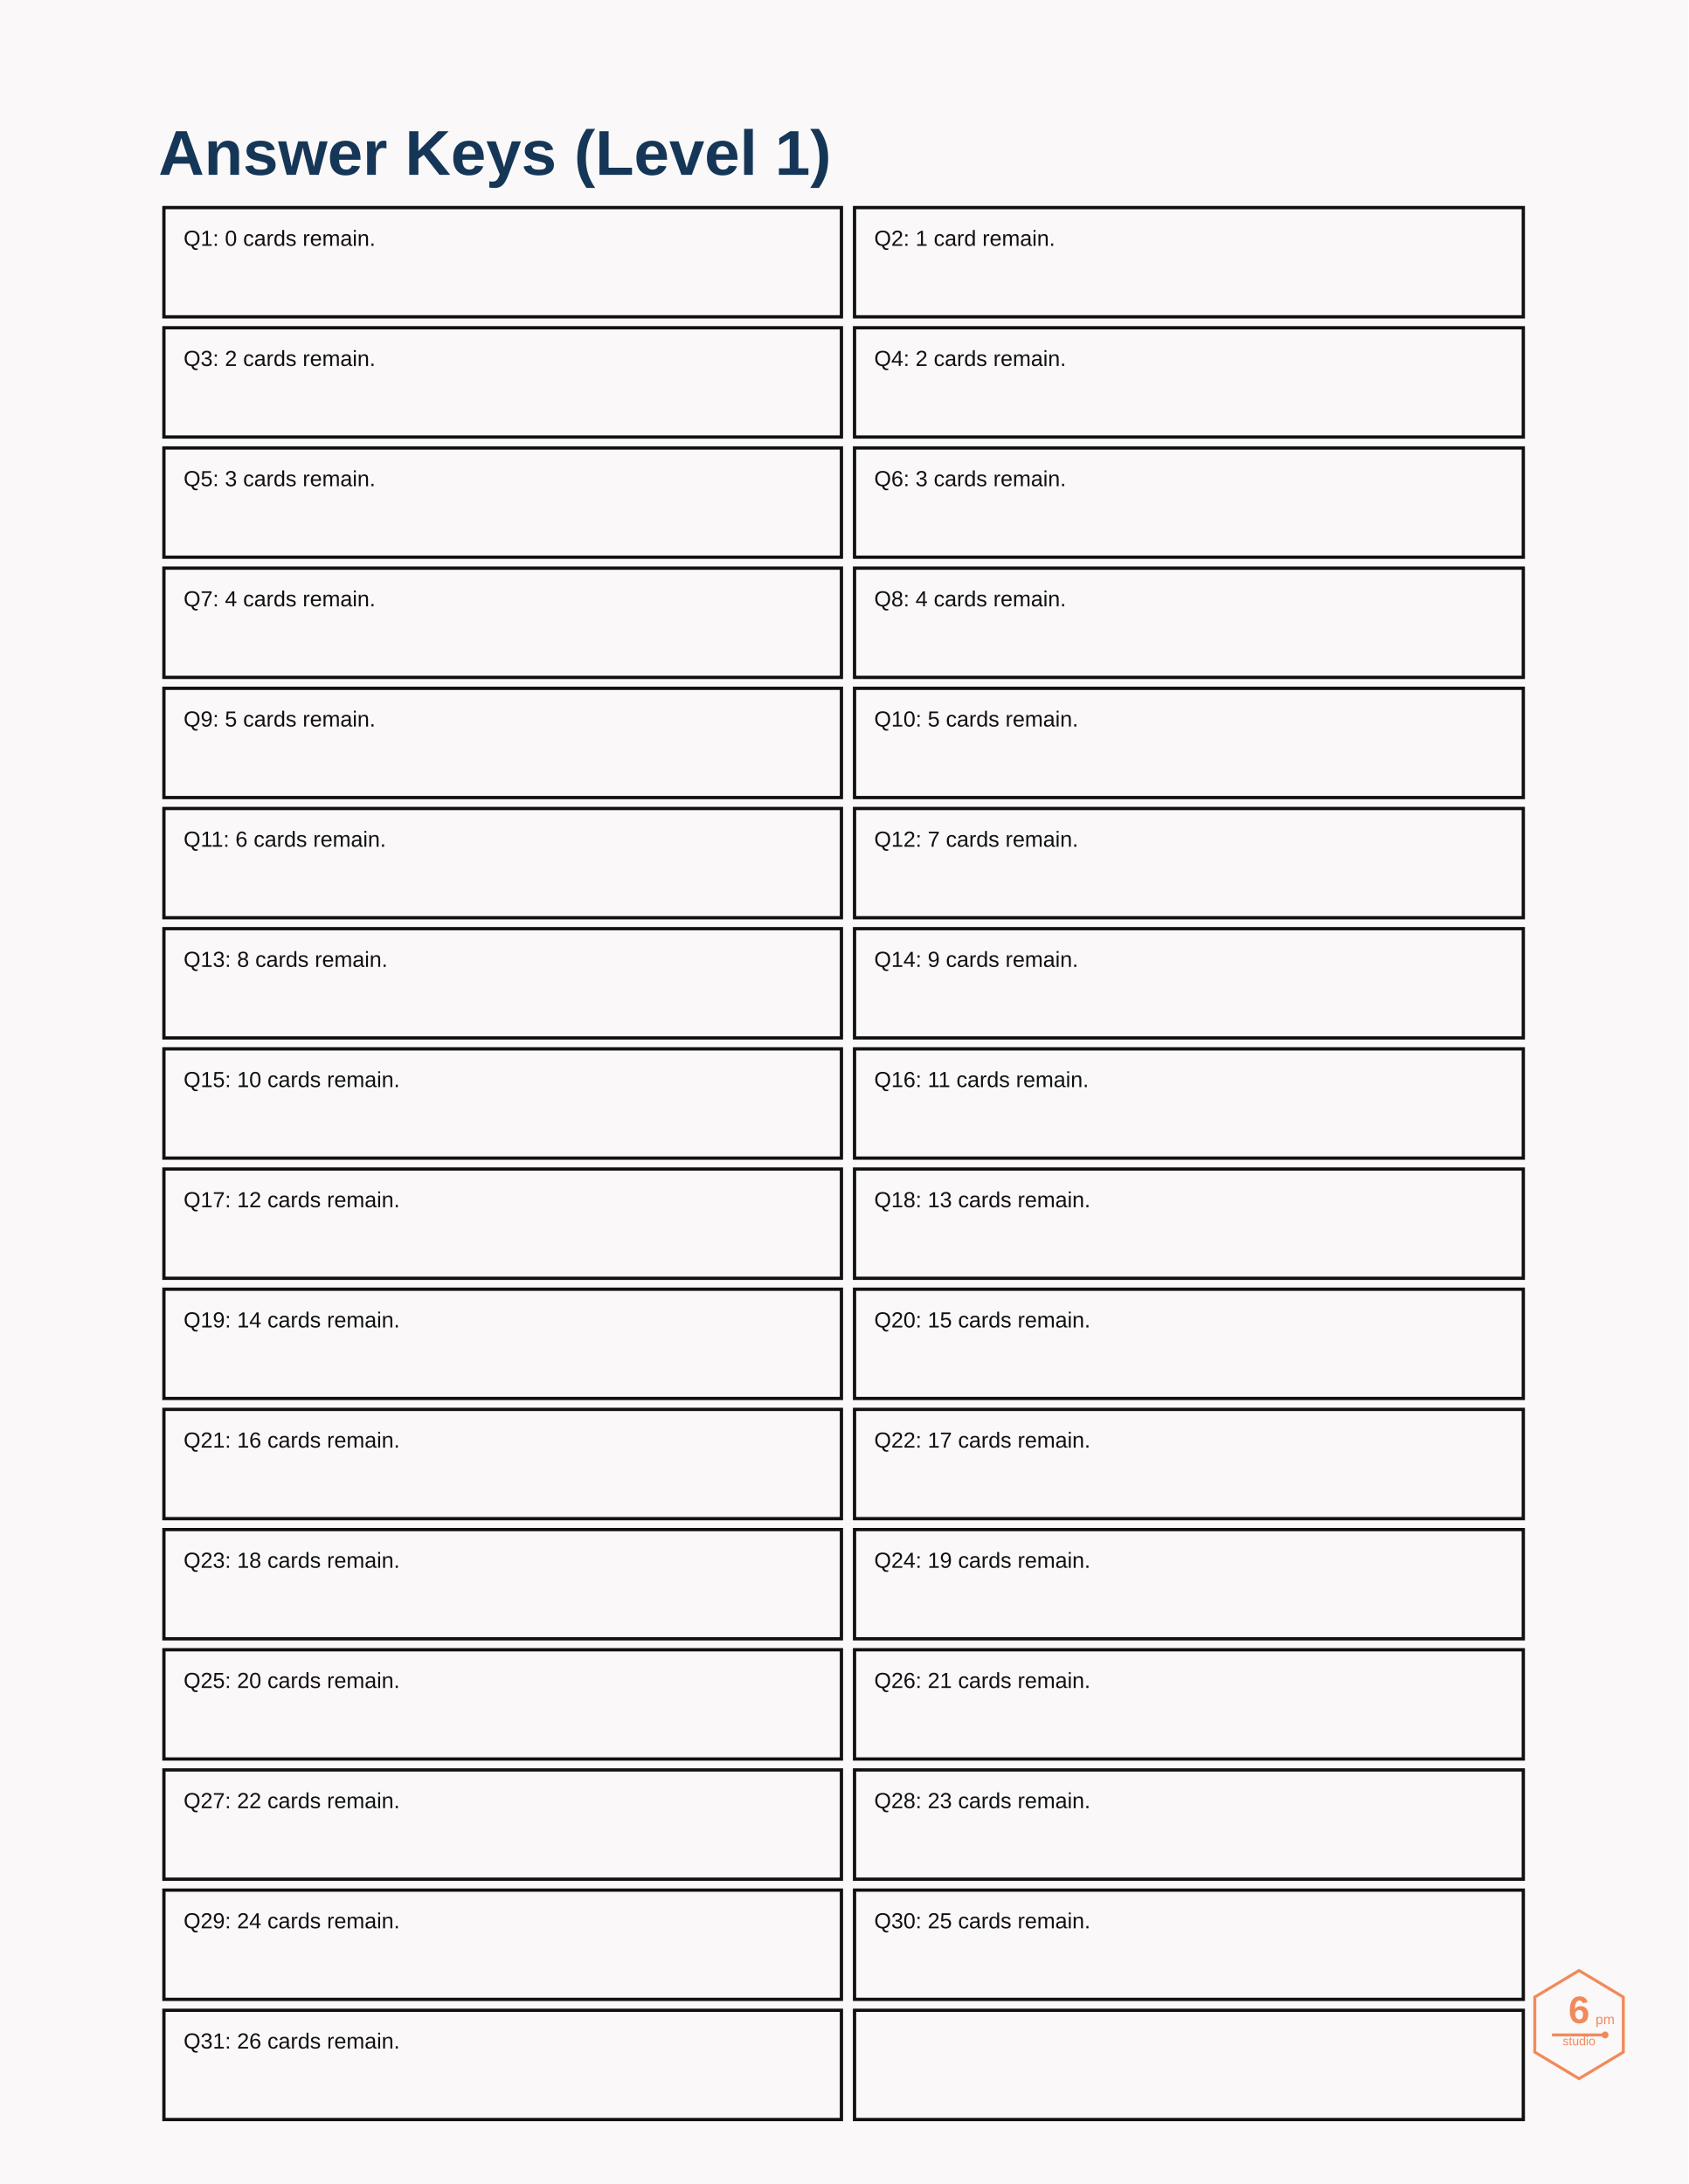
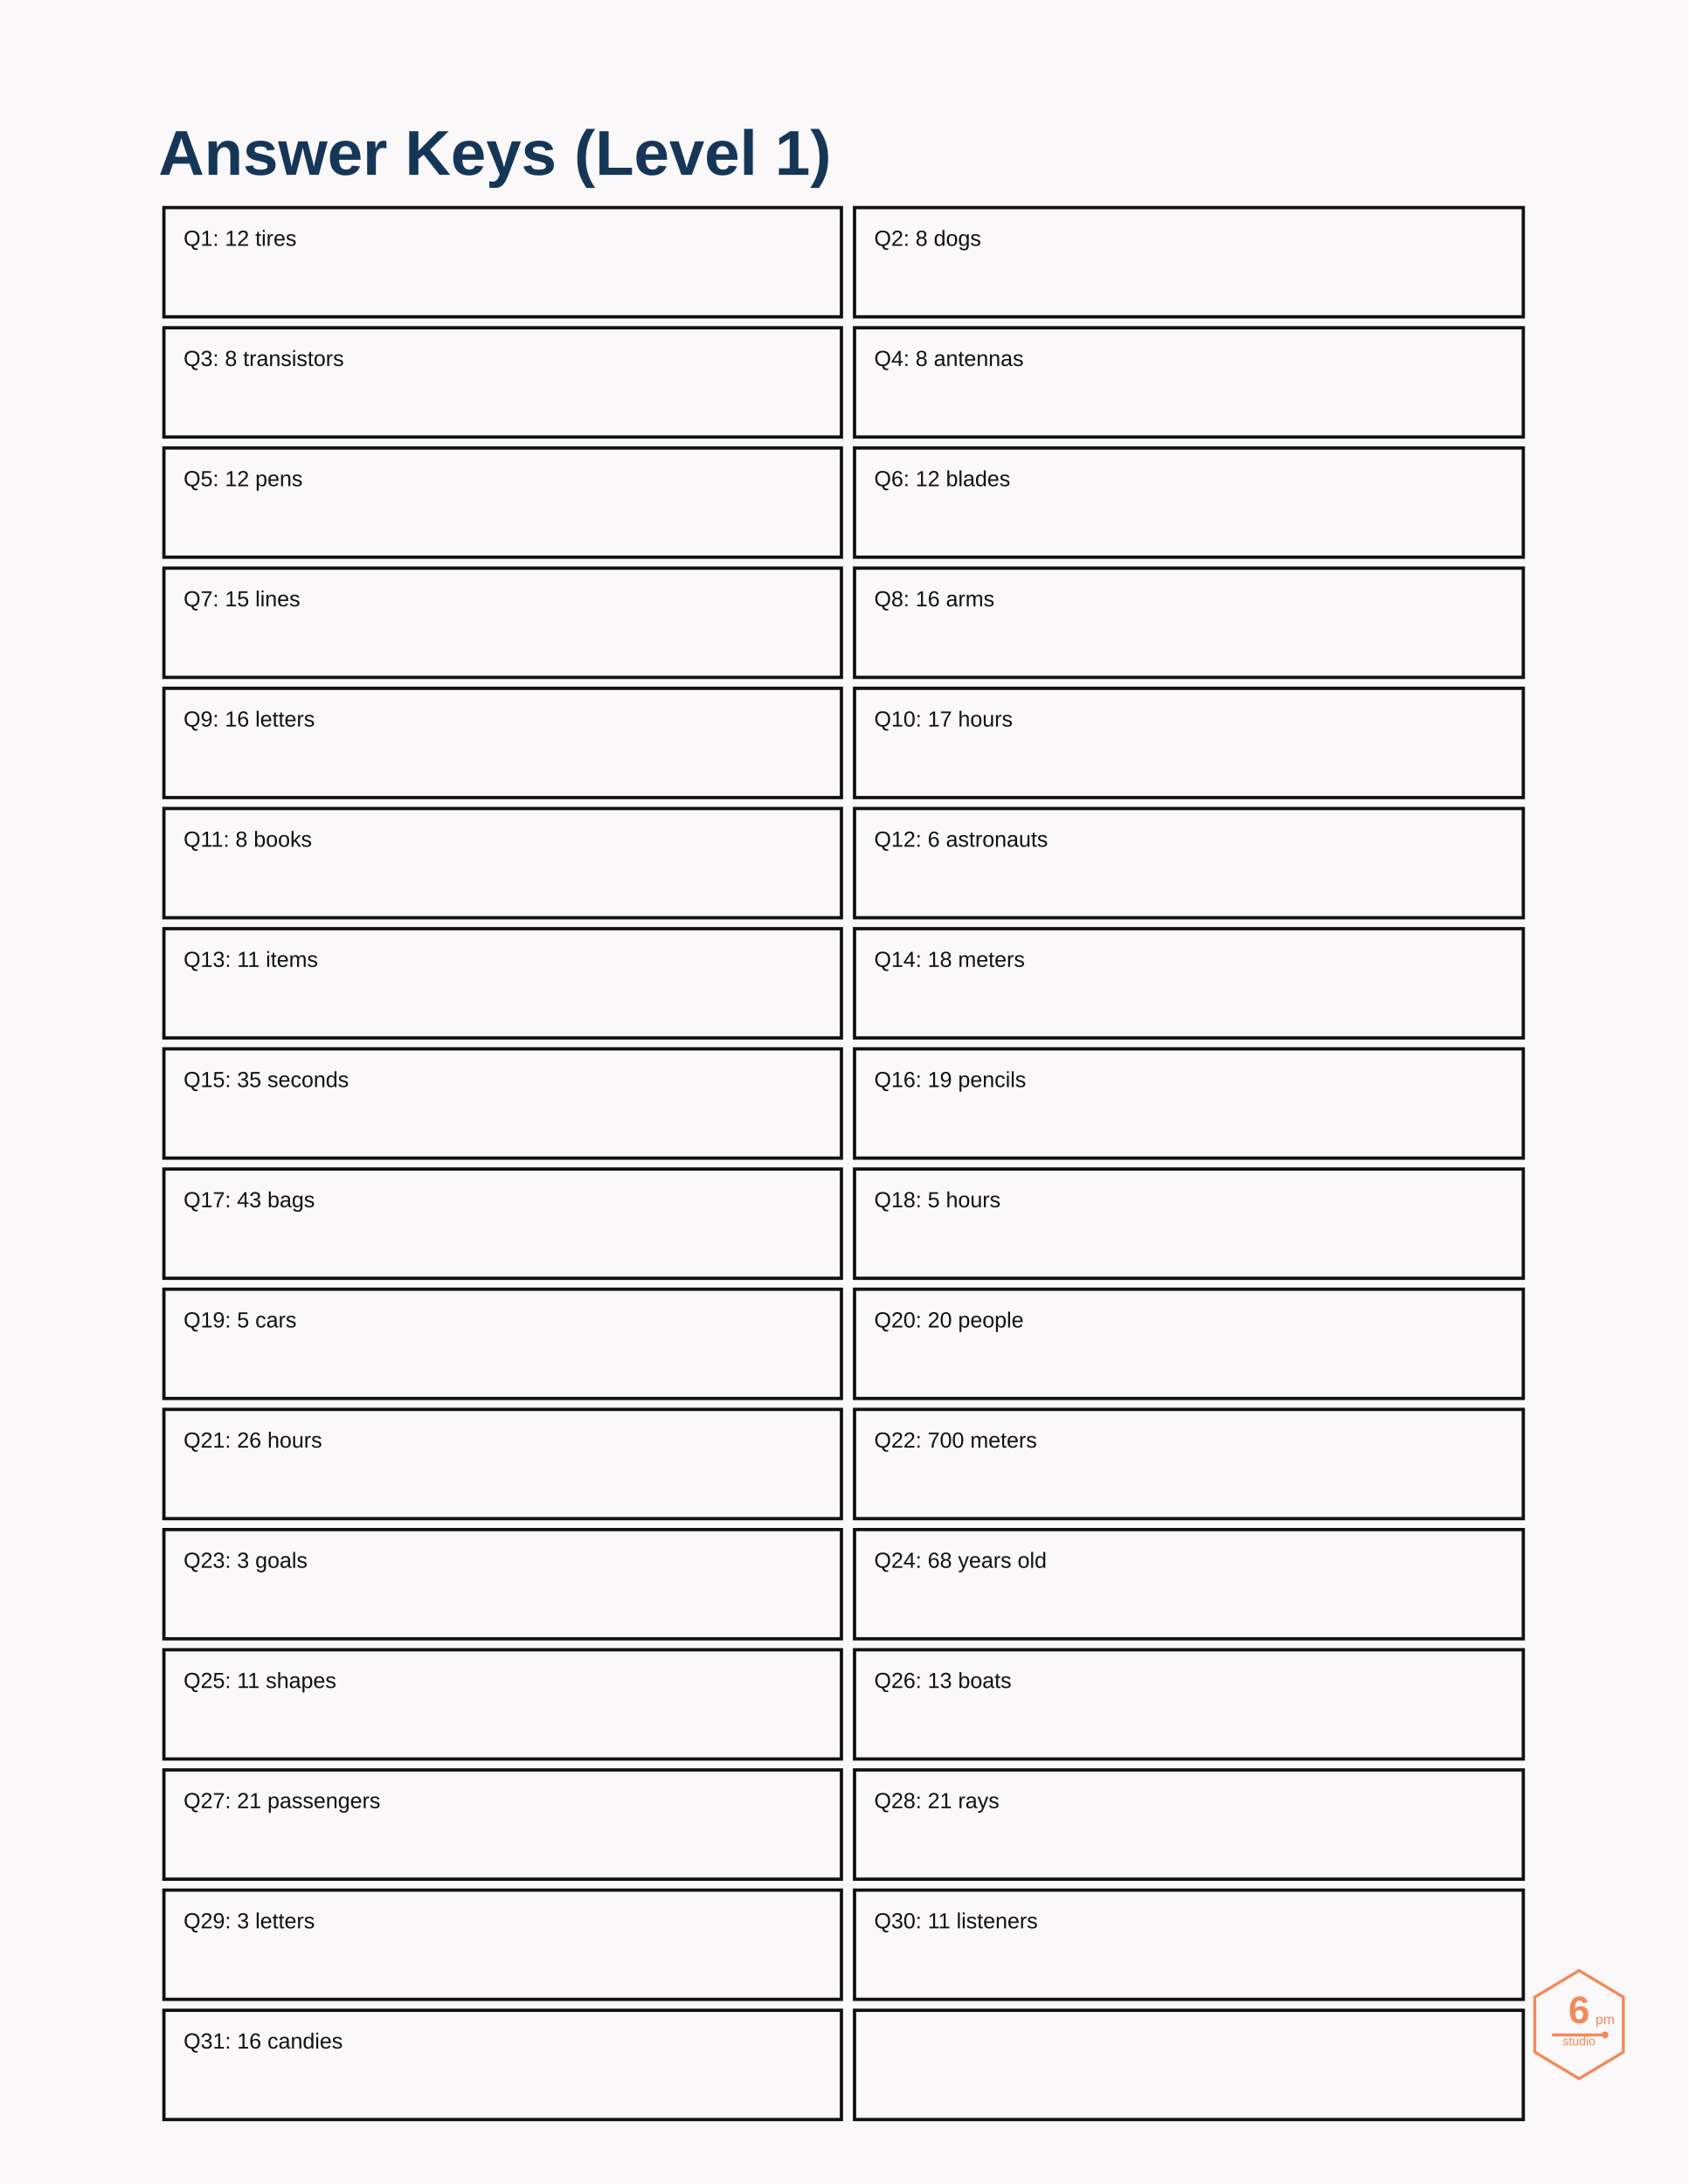
<svg xmlns="http://www.w3.org/2000/svg" width="1545" height="1999" viewBox="0 0 1545 1999" data-template-variant="answer-key" data-template-version="1.0.0" data-level="level1" data-page="1">
  <rect width="1545" height="1999" fill="#faf8f8" />
  <text x="145" y="160" fill="#153657" font-family="Arial, Helvetica, sans-serif" font-size="58" font-weight="700">Answer Keys (Level 1)</text>
  <rect x="150" y="190" width="620" height="100" fill="none" stroke="#111" stroke-width="3" />
-   <text x="168" y="225" fill="#111" font-family="Arial, Helvetica, sans-serif" font-size="20">Q1: 0 cards remain.</text>
+   <text x="168" y="225" fill="#111" font-family="Arial, Helvetica, sans-serif" font-size="20">Q1: 12 tires</text>
  <rect x="782" y="190" width="612" height="100" fill="none" stroke="#111" stroke-width="3" />
-   <text x="800" y="225" fill="#111" font-family="Arial, Helvetica, sans-serif" font-size="20">Q2: 1 card remain.</text>
+   <text x="800" y="225" fill="#111" font-family="Arial, Helvetica, sans-serif" font-size="20">Q2: 8 dogs</text>
  <rect x="150" y="300" width="620" height="100" fill="none" stroke="#111" stroke-width="3" />
-   <text x="168" y="335" fill="#111" font-family="Arial, Helvetica, sans-serif" font-size="20">Q3: 2 cards remain.</text>
+   <text x="168" y="335" fill="#111" font-family="Arial, Helvetica, sans-serif" font-size="20">Q3: 8 transistors</text>
  <rect x="782" y="300" width="612" height="100" fill="none" stroke="#111" stroke-width="3" />
-   <text x="800" y="335" fill="#111" font-family="Arial, Helvetica, sans-serif" font-size="20">Q4: 2 cards remain.</text>
+   <text x="800" y="335" fill="#111" font-family="Arial, Helvetica, sans-serif" font-size="20">Q4: 8 antennas</text>
  <rect x="150" y="410" width="620" height="100" fill="none" stroke="#111" stroke-width="3" />
-   <text x="168" y="445" fill="#111" font-family="Arial, Helvetica, sans-serif" font-size="20">Q5: 3 cards remain.</text>
+   <text x="168" y="445" fill="#111" font-family="Arial, Helvetica, sans-serif" font-size="20">Q5: 12 pens</text>
  <rect x="782" y="410" width="612" height="100" fill="none" stroke="#111" stroke-width="3" />
-   <text x="800" y="445" fill="#111" font-family="Arial, Helvetica, sans-serif" font-size="20">Q6: 3 cards remain.</text>
+   <text x="800" y="445" fill="#111" font-family="Arial, Helvetica, sans-serif" font-size="20">Q6: 12 blades</text>
  <rect x="150" y="520" width="620" height="100" fill="none" stroke="#111" stroke-width="3" />
-   <text x="168" y="555" fill="#111" font-family="Arial, Helvetica, sans-serif" font-size="20">Q7: 4 cards remain.</text>
+   <text x="168" y="555" fill="#111" font-family="Arial, Helvetica, sans-serif" font-size="20">Q7: 15 lines</text>
  <rect x="782" y="520" width="612" height="100" fill="none" stroke="#111" stroke-width="3" />
-   <text x="800" y="555" fill="#111" font-family="Arial, Helvetica, sans-serif" font-size="20">Q8: 4 cards remain.</text>
+   <text x="800" y="555" fill="#111" font-family="Arial, Helvetica, sans-serif" font-size="20">Q8: 16 arms</text>
  <rect x="150" y="630" width="620" height="100" fill="none" stroke="#111" stroke-width="3" />
-   <text x="168" y="665" fill="#111" font-family="Arial, Helvetica, sans-serif" font-size="20">Q9: 5 cards remain.</text>
+   <text x="168" y="665" fill="#111" font-family="Arial, Helvetica, sans-serif" font-size="20">Q9: 16 letters</text>
  <rect x="782" y="630" width="612" height="100" fill="none" stroke="#111" stroke-width="3" />
-   <text x="800" y="665" fill="#111" font-family="Arial, Helvetica, sans-serif" font-size="20">Q10: 5 cards remain.</text>
+   <text x="800" y="665" fill="#111" font-family="Arial, Helvetica, sans-serif" font-size="20">Q10: 17 hours</text>
  <rect x="150" y="740" width="620" height="100" fill="none" stroke="#111" stroke-width="3" />
-   <text x="168" y="775" fill="#111" font-family="Arial, Helvetica, sans-serif" font-size="20">Q11: 6 cards remain.</text>
+   <text x="168" y="775" fill="#111" font-family="Arial, Helvetica, sans-serif" font-size="20">Q11: 8 books</text>
  <rect x="782" y="740" width="612" height="100" fill="none" stroke="#111" stroke-width="3" />
-   <text x="800" y="775" fill="#111" font-family="Arial, Helvetica, sans-serif" font-size="20">Q12: 7 cards remain.</text>
+   <text x="800" y="775" fill="#111" font-family="Arial, Helvetica, sans-serif" font-size="20">Q12: 6 astronauts</text>
  <rect x="150" y="850" width="620" height="100" fill="none" stroke="#111" stroke-width="3" />
-   <text x="168" y="885" fill="#111" font-family="Arial, Helvetica, sans-serif" font-size="20">Q13: 8 cards remain.</text>
+   <text x="168" y="885" fill="#111" font-family="Arial, Helvetica, sans-serif" font-size="20">Q13: 11 items</text>
  <rect x="782" y="850" width="612" height="100" fill="none" stroke="#111" stroke-width="3" />
-   <text x="800" y="885" fill="#111" font-family="Arial, Helvetica, sans-serif" font-size="20">Q14: 9 cards remain.</text>
+   <text x="800" y="885" fill="#111" font-family="Arial, Helvetica, sans-serif" font-size="20">Q14: 18 meters</text>
  <rect x="150" y="960" width="620" height="100" fill="none" stroke="#111" stroke-width="3" />
-   <text x="168" y="995" fill="#111" font-family="Arial, Helvetica, sans-serif" font-size="20">Q15: 10 cards remain.</text>
+   <text x="168" y="995" fill="#111" font-family="Arial, Helvetica, sans-serif" font-size="20">Q15: 35 seconds</text>
  <rect x="782" y="960" width="612" height="100" fill="none" stroke="#111" stroke-width="3" />
-   <text x="800" y="995" fill="#111" font-family="Arial, Helvetica, sans-serif" font-size="20">Q16: 11 cards remain.</text>
+   <text x="800" y="995" fill="#111" font-family="Arial, Helvetica, sans-serif" font-size="20">Q16: 19 pencils</text>
  <rect x="150" y="1070" width="620" height="100" fill="none" stroke="#111" stroke-width="3" />
-   <text x="168" y="1105" fill="#111" font-family="Arial, Helvetica, sans-serif" font-size="20">Q17: 12 cards remain.</text>
+   <text x="168" y="1105" fill="#111" font-family="Arial, Helvetica, sans-serif" font-size="20">Q17: 43 bags</text>
  <rect x="782" y="1070" width="612" height="100" fill="none" stroke="#111" stroke-width="3" />
-   <text x="800" y="1105" fill="#111" font-family="Arial, Helvetica, sans-serif" font-size="20">Q18: 13 cards remain.</text>
+   <text x="800" y="1105" fill="#111" font-family="Arial, Helvetica, sans-serif" font-size="20">Q18: 5 hours</text>
  <rect x="150" y="1180" width="620" height="100" fill="none" stroke="#111" stroke-width="3" />
-   <text x="168" y="1215" fill="#111" font-family="Arial, Helvetica, sans-serif" font-size="20">Q19: 14 cards remain.</text>
+   <text x="168" y="1215" fill="#111" font-family="Arial, Helvetica, sans-serif" font-size="20">Q19: 5 cars</text>
  <rect x="782" y="1180" width="612" height="100" fill="none" stroke="#111" stroke-width="3" />
-   <text x="800" y="1215" fill="#111" font-family="Arial, Helvetica, sans-serif" font-size="20">Q20: 15 cards remain.</text>
+   <text x="800" y="1215" fill="#111" font-family="Arial, Helvetica, sans-serif" font-size="20">Q20: 20 people</text>
  <rect x="150" y="1290" width="620" height="100" fill="none" stroke="#111" stroke-width="3" />
-   <text x="168" y="1325" fill="#111" font-family="Arial, Helvetica, sans-serif" font-size="20">Q21: 16 cards remain.</text>
+   <text x="168" y="1325" fill="#111" font-family="Arial, Helvetica, sans-serif" font-size="20">Q21: 26 hours</text>
  <rect x="782" y="1290" width="612" height="100" fill="none" stroke="#111" stroke-width="3" />
-   <text x="800" y="1325" fill="#111" font-family="Arial, Helvetica, sans-serif" font-size="20">Q22: 17 cards remain.</text>
+   <text x="800" y="1325" fill="#111" font-family="Arial, Helvetica, sans-serif" font-size="20">Q22: 700 meters</text>
  <rect x="150" y="1400" width="620" height="100" fill="none" stroke="#111" stroke-width="3" />
-   <text x="168" y="1435" fill="#111" font-family="Arial, Helvetica, sans-serif" font-size="20">Q23: 18 cards remain.</text>
+   <text x="168" y="1435" fill="#111" font-family="Arial, Helvetica, sans-serif" font-size="20">Q23: 3 goals</text>
  <rect x="782" y="1400" width="612" height="100" fill="none" stroke="#111" stroke-width="3" />
-   <text x="800" y="1435" fill="#111" font-family="Arial, Helvetica, sans-serif" font-size="20">Q24: 19 cards remain.</text>
+   <text x="800" y="1435" fill="#111" font-family="Arial, Helvetica, sans-serif" font-size="20">Q24: 68 years old</text>
  <rect x="150" y="1510" width="620" height="100" fill="none" stroke="#111" stroke-width="3" />
-   <text x="168" y="1545" fill="#111" font-family="Arial, Helvetica, sans-serif" font-size="20">Q25: 20 cards remain.</text>
+   <text x="168" y="1545" fill="#111" font-family="Arial, Helvetica, sans-serif" font-size="20">Q25: 11 shapes</text>
  <rect x="782" y="1510" width="612" height="100" fill="none" stroke="#111" stroke-width="3" />
-   <text x="800" y="1545" fill="#111" font-family="Arial, Helvetica, sans-serif" font-size="20">Q26: 21 cards remain.</text>
+   <text x="800" y="1545" fill="#111" font-family="Arial, Helvetica, sans-serif" font-size="20">Q26: 13 boats</text>
  <rect x="150" y="1620" width="620" height="100" fill="none" stroke="#111" stroke-width="3" />
-   <text x="168" y="1655" fill="#111" font-family="Arial, Helvetica, sans-serif" font-size="20">Q27: 22 cards remain.</text>
+   <text x="168" y="1655" fill="#111" font-family="Arial, Helvetica, sans-serif" font-size="20">Q27: 21 passengers</text>
  <rect x="782" y="1620" width="612" height="100" fill="none" stroke="#111" stroke-width="3" />
-   <text x="800" y="1655" fill="#111" font-family="Arial, Helvetica, sans-serif" font-size="20">Q28: 23 cards remain.</text>
+   <text x="800" y="1655" fill="#111" font-family="Arial, Helvetica, sans-serif" font-size="20">Q28: 21 rays</text>
  <rect x="150" y="1730" width="620" height="100" fill="none" stroke="#111" stroke-width="3" />
-   <text x="168" y="1765" fill="#111" font-family="Arial, Helvetica, sans-serif" font-size="20">Q29: 24 cards remain.</text>
+   <text x="168" y="1765" fill="#111" font-family="Arial, Helvetica, sans-serif" font-size="20">Q29: 3 letters</text>
  <rect x="782" y="1730" width="612" height="100" fill="none" stroke="#111" stroke-width="3" />
-   <text x="800" y="1765" fill="#111" font-family="Arial, Helvetica, sans-serif" font-size="20">Q30: 25 cards remain.</text>
+   <text x="800" y="1765" fill="#111" font-family="Arial, Helvetica, sans-serif" font-size="20">Q30: 11 listeners</text>
  <rect x="150" y="1840" width="620" height="100" fill="none" stroke="#111" stroke-width="3" />
-   <text x="168" y="1875" fill="#111" font-family="Arial, Helvetica, sans-serif" font-size="20">Q31: 26 cards remain.</text>
+   <text x="168" y="1875" fill="#111" font-family="Arial, Helvetica, sans-serif" font-size="20">Q31: 16 candies</text>
  <rect x="782" y="1840" width="612" height="100" fill="none" stroke="#111" stroke-width="3" />
  <g transform="translate(1400 1800) scale(0.45)" fill="none" stroke="#f18a5b" stroke-width="6">
    <path d="M100 8 190 62v112l-90 54-90-54V62Z" />
    <path d="M45 139h110" />
    <circle cx="153" cy="139" r="4" fill="#f18a5b" />
    <text x="100" y="115" fill="#f18a5b" stroke="none" text-anchor="middle" font-family="Arial, Helvetica, sans-serif" font-size="78" font-weight="700">6</text>
    <text x="153" y="117" fill="#f18a5b" stroke="none" text-anchor="middle" font-family="Arial, Helvetica, sans-serif" font-size="28">pm</text>
    <text x="100" y="160" fill="#f18a5b" stroke="none" text-anchor="middle" font-family="Arial, Helvetica, sans-serif" font-size="25">studio</text>
  </g>
</svg>
